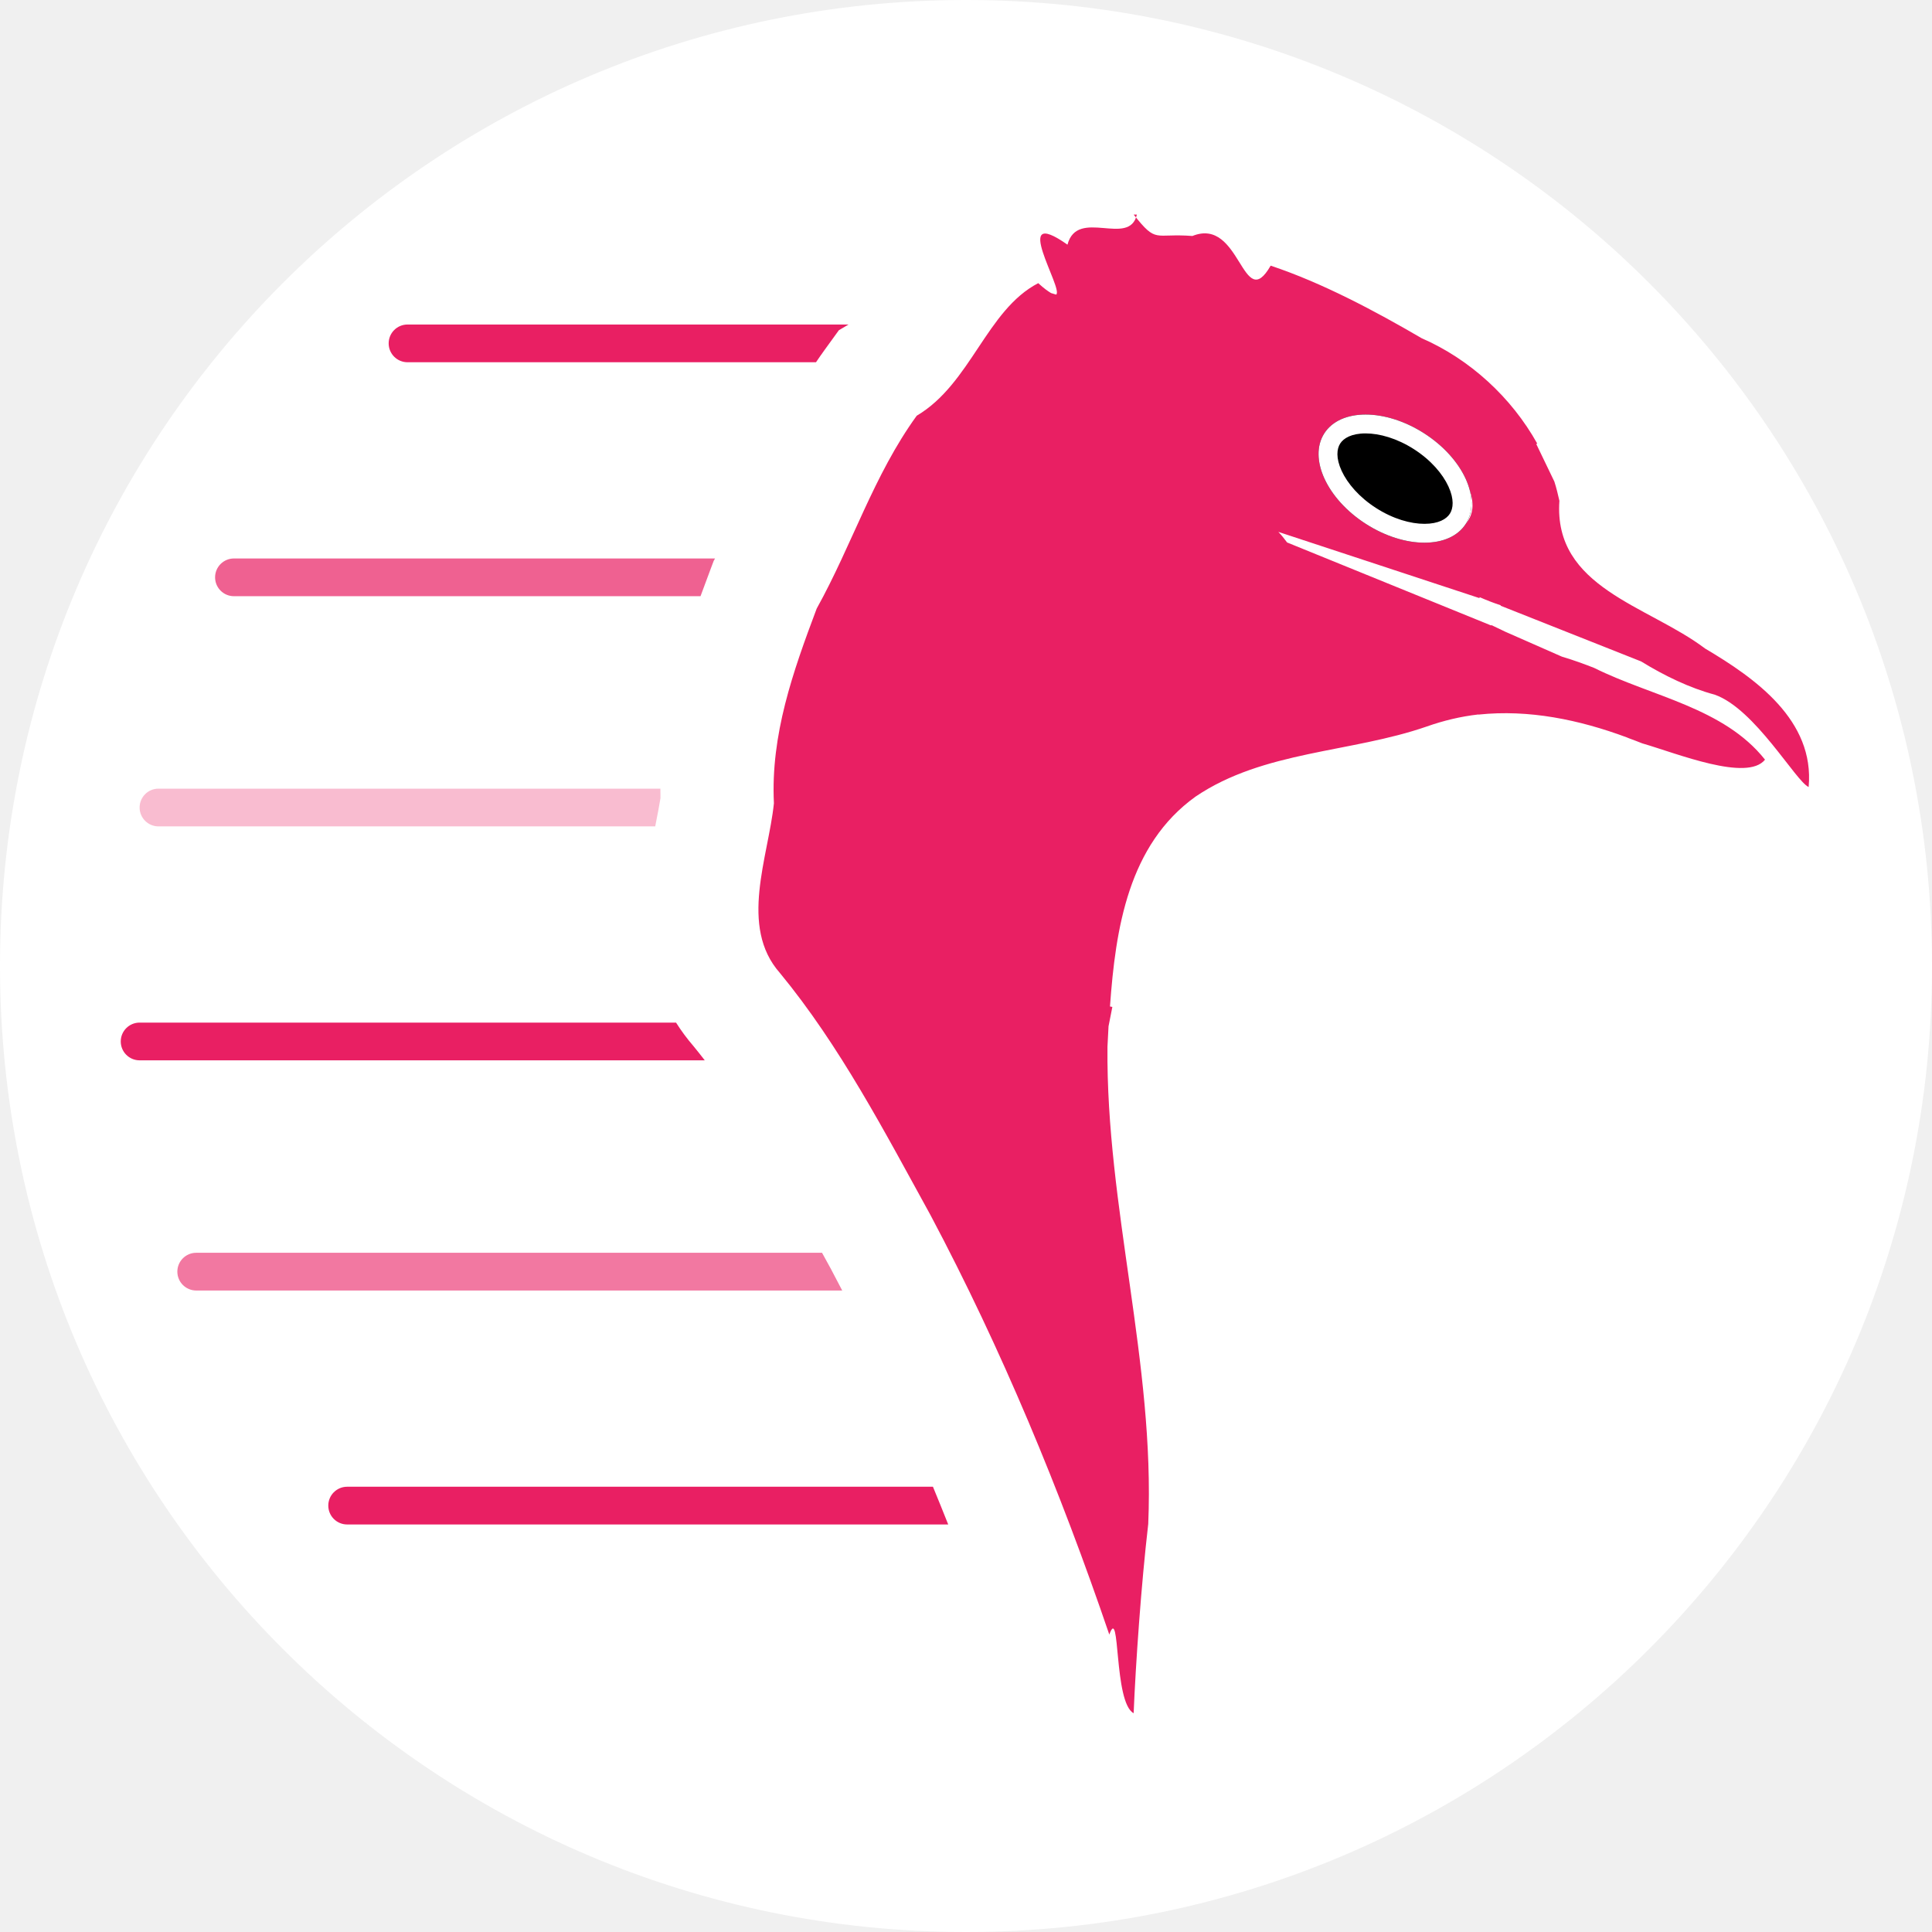
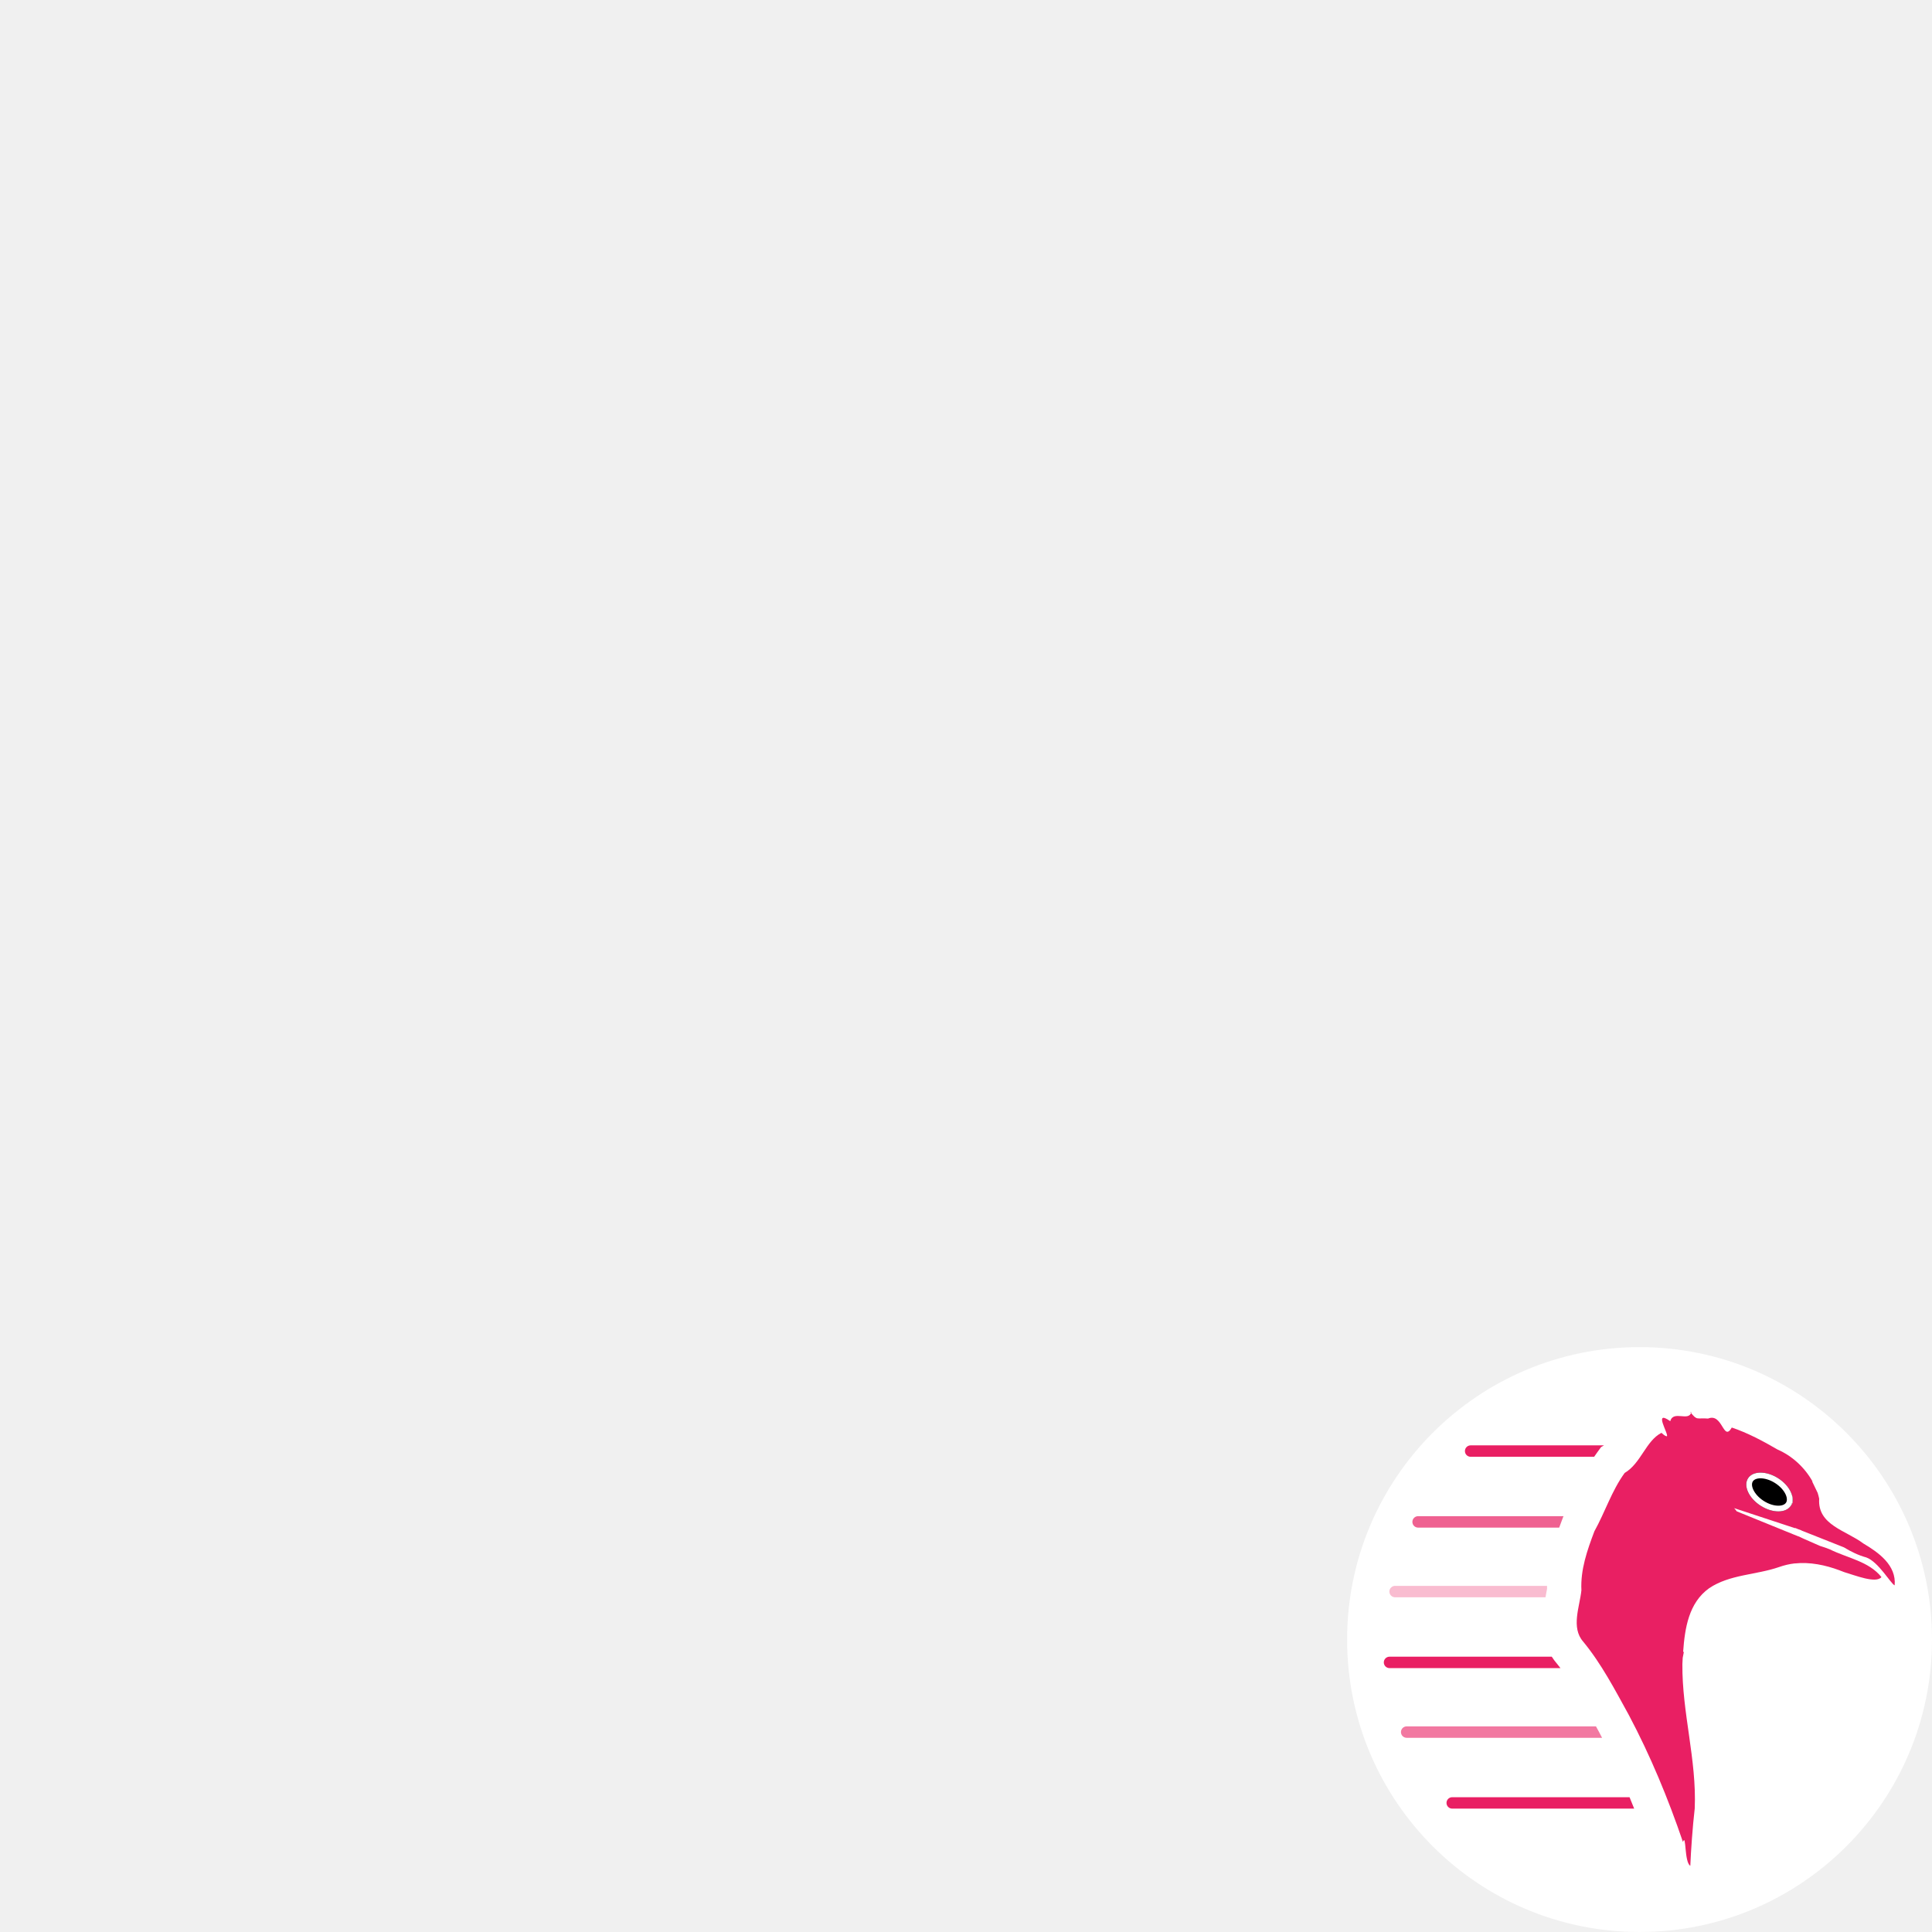
<svg xmlns="http://www.w3.org/2000/svg" width="512" height="512" fill="none">
-   <circle cx="256" cy="256" r="256" fill="#fff" />
-   <path d="M224.874 86H108a5 5 0 0 0 0 10h108.248c.773-1.146 1.572-2.29 2.398-3.43l3.661-5.054L224.874 86Z" fill="#E91F63" />
-   <path d="M188.353 150.716a691.901 691.901 0 0 0-2.709 7.284H62a5 5 0 0 1 0-10h127.491l-.36.649-.778 2.067Z" fill="#E91F63" fill-opacity=".7" />
-   <path d="M175.008 209H42a5 5 0 0 0 0 10h131.636l.085-.433.03-.149c.62-3.155 1.027-5.26 1.28-6.916-.018-.837-.025-1.671-.023-2.502Z" fill="#E91F63" fill-opacity=".3" />
-   <path d="M179.159 271H37a5 5 0 0 0 0 10h149.772a156.483 156.483 0 0 0-3.007-3.786 52.046 52.046 0 0 1-4.606-6.214Z" fill="#E91F63" />
-   <path d="M217.848 332H52a5 5 0 0 0 0 10h171.195a616.37 616.37 0 0 0-2.986-5.701 5315.97 5315.97 0 0 1-2.361-4.299Z" fill="#E91F63" fill-opacity=".6" />
-   <path d="M247.238 394H92a5 5 0 0 0 0 10h159.287a756.759 756.759 0 0 0-4.049-10ZM301.28 56.863c-1.962 8.752-15.77-1.926-18.388 7.978-15.464-10.89-.949 11.789-2.995 13.222l-.126-.025-1.228-.372c-.762-.454-1.851-1.195-3.397-2.626-13.709 7.105-17.852 26.652-32.207 35.132-11.404 15.738-17.067 34.109-26.508 51.11-6.287 16.705-12.228 33.477-11.336 51.595-1.48 14.313-9.304 32.635 1.576 44.959 15.929 19.328 27.823 42.2 39.93 64.197 18.932 35.651 34.417 73.126 47.374 111.146 2.979-8.259 1.088 17.99 6.451 20.841.548-13.203 1.997-34.073 3.869-50.145 1.803-42.624-11.203-83.992-10.805-126.475.105-1.774.176-3.604.281-5.411l1.013-5.142-.626-.123c1.473-20.741 4.893-42.85 22.681-55.62 18.006-12.184 41.132-11.593 61.24-18.564 4.485-1.583 9.081-2.676 13.649-3.195.038-.005.089.03.125.024 13.294-1.399 26.647 1.356 39.244 6.037.187.07.416.179.602.249 1.146.431 2.388.883 3.516 1.343 9.353 2.723 27.779 10.229 32.531 4.322-10.928-13.795-30.046-16.726-45.283-24.318-2.444-.961-5.474-2.079-8.55-2.986l-15.014-6.608-3.694-1.771-.025.125-54.084-22.003c-.731-.987-1.54-2.01-2.318-2.802l53.292 17.55.049-.252c1.844.81 3.687 1.536 5.587 2.144l-.025.125 37.234 14.762c6.177 3.804 12.923 7.052 19.504 8.808 10.69 3.77 21.472 22.965 24.889 24.472 1.639-17.661-14.103-28.815-27.446-36.701-15.144-11.454-40.232-16.062-38.605-39.151-.398-1.709-.784-3.413-1.34-5.104l-4.798-9.958.276-.076c-6.845-12.281-17.874-22.381-30.632-27.94-12.314-7.183-26.282-14.65-40.025-19.234-7.493 13.044-7.858-13.065-20.733-7.865-10.236-.785-9.391 2.127-15.573-5.675h.848Zm63.831 55.135c3.642.618 7.64 2.097 11.534 4.358 10.332 6.016 15.967 15.539 12.627 21.265-3.339 5.726-14.468 5.454-24.795-.586-10.327-6.04-15.999-15.378-12.651-21.144 2.088-3.591 7.228-4.919 13.285-3.893Z" fill="#E91F63" />
-   <path d="M362.004 138.862c10.353 6.623 22.189 6.61 26.437-.03 4.249-6.639-.7-17.392-11.053-24.015-10.353-6.624-22.189-6.61-26.437.029-4.248 6.64.701 17.392 11.053 24.016Z" fill="#000" />
-   <path fill-rule="evenodd" clip-rule="evenodd" d="M377.507 138.821c3.756-.004 5.829-1.287 6.723-2.683.893-1.396 1.189-3.816-.382-7.229-1.543-3.353-4.662-7.006-9.155-9.88-4.492-2.875-9.116-4.175-12.807-4.171-3.757.004-5.83 1.287-6.723 2.683-.894 1.396-1.189 3.816.381 7.229 1.544 3.353 4.662 7.006 9.155 9.88 4.493 2.875 9.116 4.175 12.808 4.171Zm10.934.011c-4.248 6.64-16.084 6.653-26.437.03-10.352-6.624-15.301-17.376-11.053-24.016 4.248-6.639 16.084-6.653 26.437-.029 10.353 6.623 15.302 17.376 11.053 24.015Z" fill="#fff" />
+   <circle cx="434.5" cy="434.5" fill="#fff" style="stroke-width:.303" r="77.5" />
+   <path d="M425.077 383.035h-35.382a1.514 1.514 0 0 0 0 3.027h32.77c.235-.346.477-.693.727-1.038l1.108-1.53z" fill="#e91f63" style="stroke-width:.303" />
+   <path d="M414.02 402.627a209.462 209.462 0 0 0-.82 2.205h-37.43a1.514 1.514 0 0 1 0-3.027h38.595l-.109.196z" fill="#e91f63" fill-opacity=".7" style="stroke-width:.303" />
+   <path d="M409.98 420.271h-40.265a1.514 1.514 0 0 0 0 3.028h39.85l.026-.131.01-.045c.187-.955.31-1.593.387-2.094a31.968 31.968 0 0 1-.007-.758z" fill="#e91f63" fill-opacity=".3" style="stroke-width:.303" />
+   <path d="M411.238 439.041H368.2a1.514 1.514 0 0 0 0 3.027h45.341a47.373 47.373 0 0 0-.91-1.146 15.756 15.756 0 0 1-1.394-1.881z" fill="#e91f63" style="stroke-width:.303" />
+   <path d="M422.95 457.508h-50.208a1.514 1.514 0 0 0 0 3.027h51.827a186.596 186.596 0 0 0-.904-1.726 1609.327 1609.327 0 0 1-.715-1.301z" fill="#e91f63" fill-opacity=".6" style="stroke-width:.303" />
+   <path d="M431.847 476.277h-46.995a1.514 1.514 0 0 0 0 3.028h48.221a229.097 229.097 0 0 0-1.226-3.028zm16.36-102.063c-.593 2.65-4.773-.583-5.566 2.416-4.681-3.297-.287 3.569-.907 4.002l-.038-.008-.371-.112c-.231-.138-.56-.362-1.029-.795-4.15 2.15-5.404 8.068-9.75 10.635-3.452 4.765-5.167 10.326-8.025 15.473-1.903 5.057-3.702 10.135-3.432 15.62-.448 4.333-2.816 9.88.477 13.61 4.823 5.852 8.423 12.776 12.089 19.435 5.731 10.793 10.419 22.138 14.341 33.648.902-2.5.33 5.446 1.953 6.309.166-3.997.605-10.315 1.172-15.18.545-12.904-3.392-25.428-3.271-38.289.031-.537.053-1.091.085-1.638l.306-1.557-.19-.037c.447-6.279 1.482-12.972 6.867-16.838 5.451-3.688 12.452-3.51 18.54-5.62 1.357-.48 2.749-.81 4.132-.967.011-.002.027.009.037.007 4.025-.424 8.067.41 11.88 1.827.058.022.127.055.183.076.347.13.723.267 1.065.406 2.831.825 8.41 3.097 9.848 1.309-3.308-4.176-9.096-5.064-13.709-7.362-.74-.291-1.657-.63-2.588-.904l-4.546-2-1.118-.537-.008.038-16.373-6.66a8.317 8.317 0 0 0-.702-.85l16.134 5.314.014-.076c.559.245 1.117.465 1.692.649l-.008.037 11.272 4.47c1.87 1.151 3.912 2.134 5.904 2.666 3.237 1.141 6.5 6.952 7.535 7.408.496-5.346-4.27-8.723-8.309-11.11-4.584-3.468-12.18-4.863-11.687-11.853-.12-.517-.237-1.033-.405-1.545l-1.453-3.014.084-.023c-2.073-3.718-5.411-6.776-9.274-8.459-3.728-2.174-7.956-4.435-12.117-5.823-2.268 3.95-2.379-3.955-6.276-2.38-3.1-.238-2.843.643-4.715-1.719h.257zm19.325 16.692c1.102.187 2.313.634 3.491 1.319 3.128 1.821 4.834 4.704 3.823 6.438-1.01 1.733-4.38 1.65-7.506-.178-3.127-1.828-4.844-4.655-3.83-6.4.632-1.088 2.188-1.49 4.022-1.18z" fill="#e91f63" style="stroke-width:.303" />
+   <path d="M466.591 399.038c3.134 2.005 6.717 2.001 8.003-.009 1.287-2.01-.211-5.265-3.346-7.27-3.134-2.005-6.717-2-8.003.01-1.286 2.01.212 5.264 3.346 7.27z" fill="#000" style="stroke-width:.303" />
+   <path fill-rule="evenodd" clip-rule="evenodd" d="M471.284 399.026c1.137-.001 1.765-.39 2.036-.812.27-.423.36-1.156-.116-2.189-.467-1.015-1.411-2.12-2.772-2.99-1.36-.871-2.76-1.265-3.877-1.264-1.137.001-1.765.39-2.035.813-.27.422-.36 1.155.115 2.188.468 1.015 1.412 2.121 2.772 2.991 1.36.87 2.76 1.264 3.877 1.263zm3.31.003c-1.286 2.01-4.869 2.014-8.003.009-3.134-2.005-4.632-5.26-3.346-7.27 1.286-2.01 4.87-2.015 8.003-.01 3.135 2.005 4.633 5.26 3.346 7.27z" fill="#fff" style="stroke-width:.303" />
</svg>
